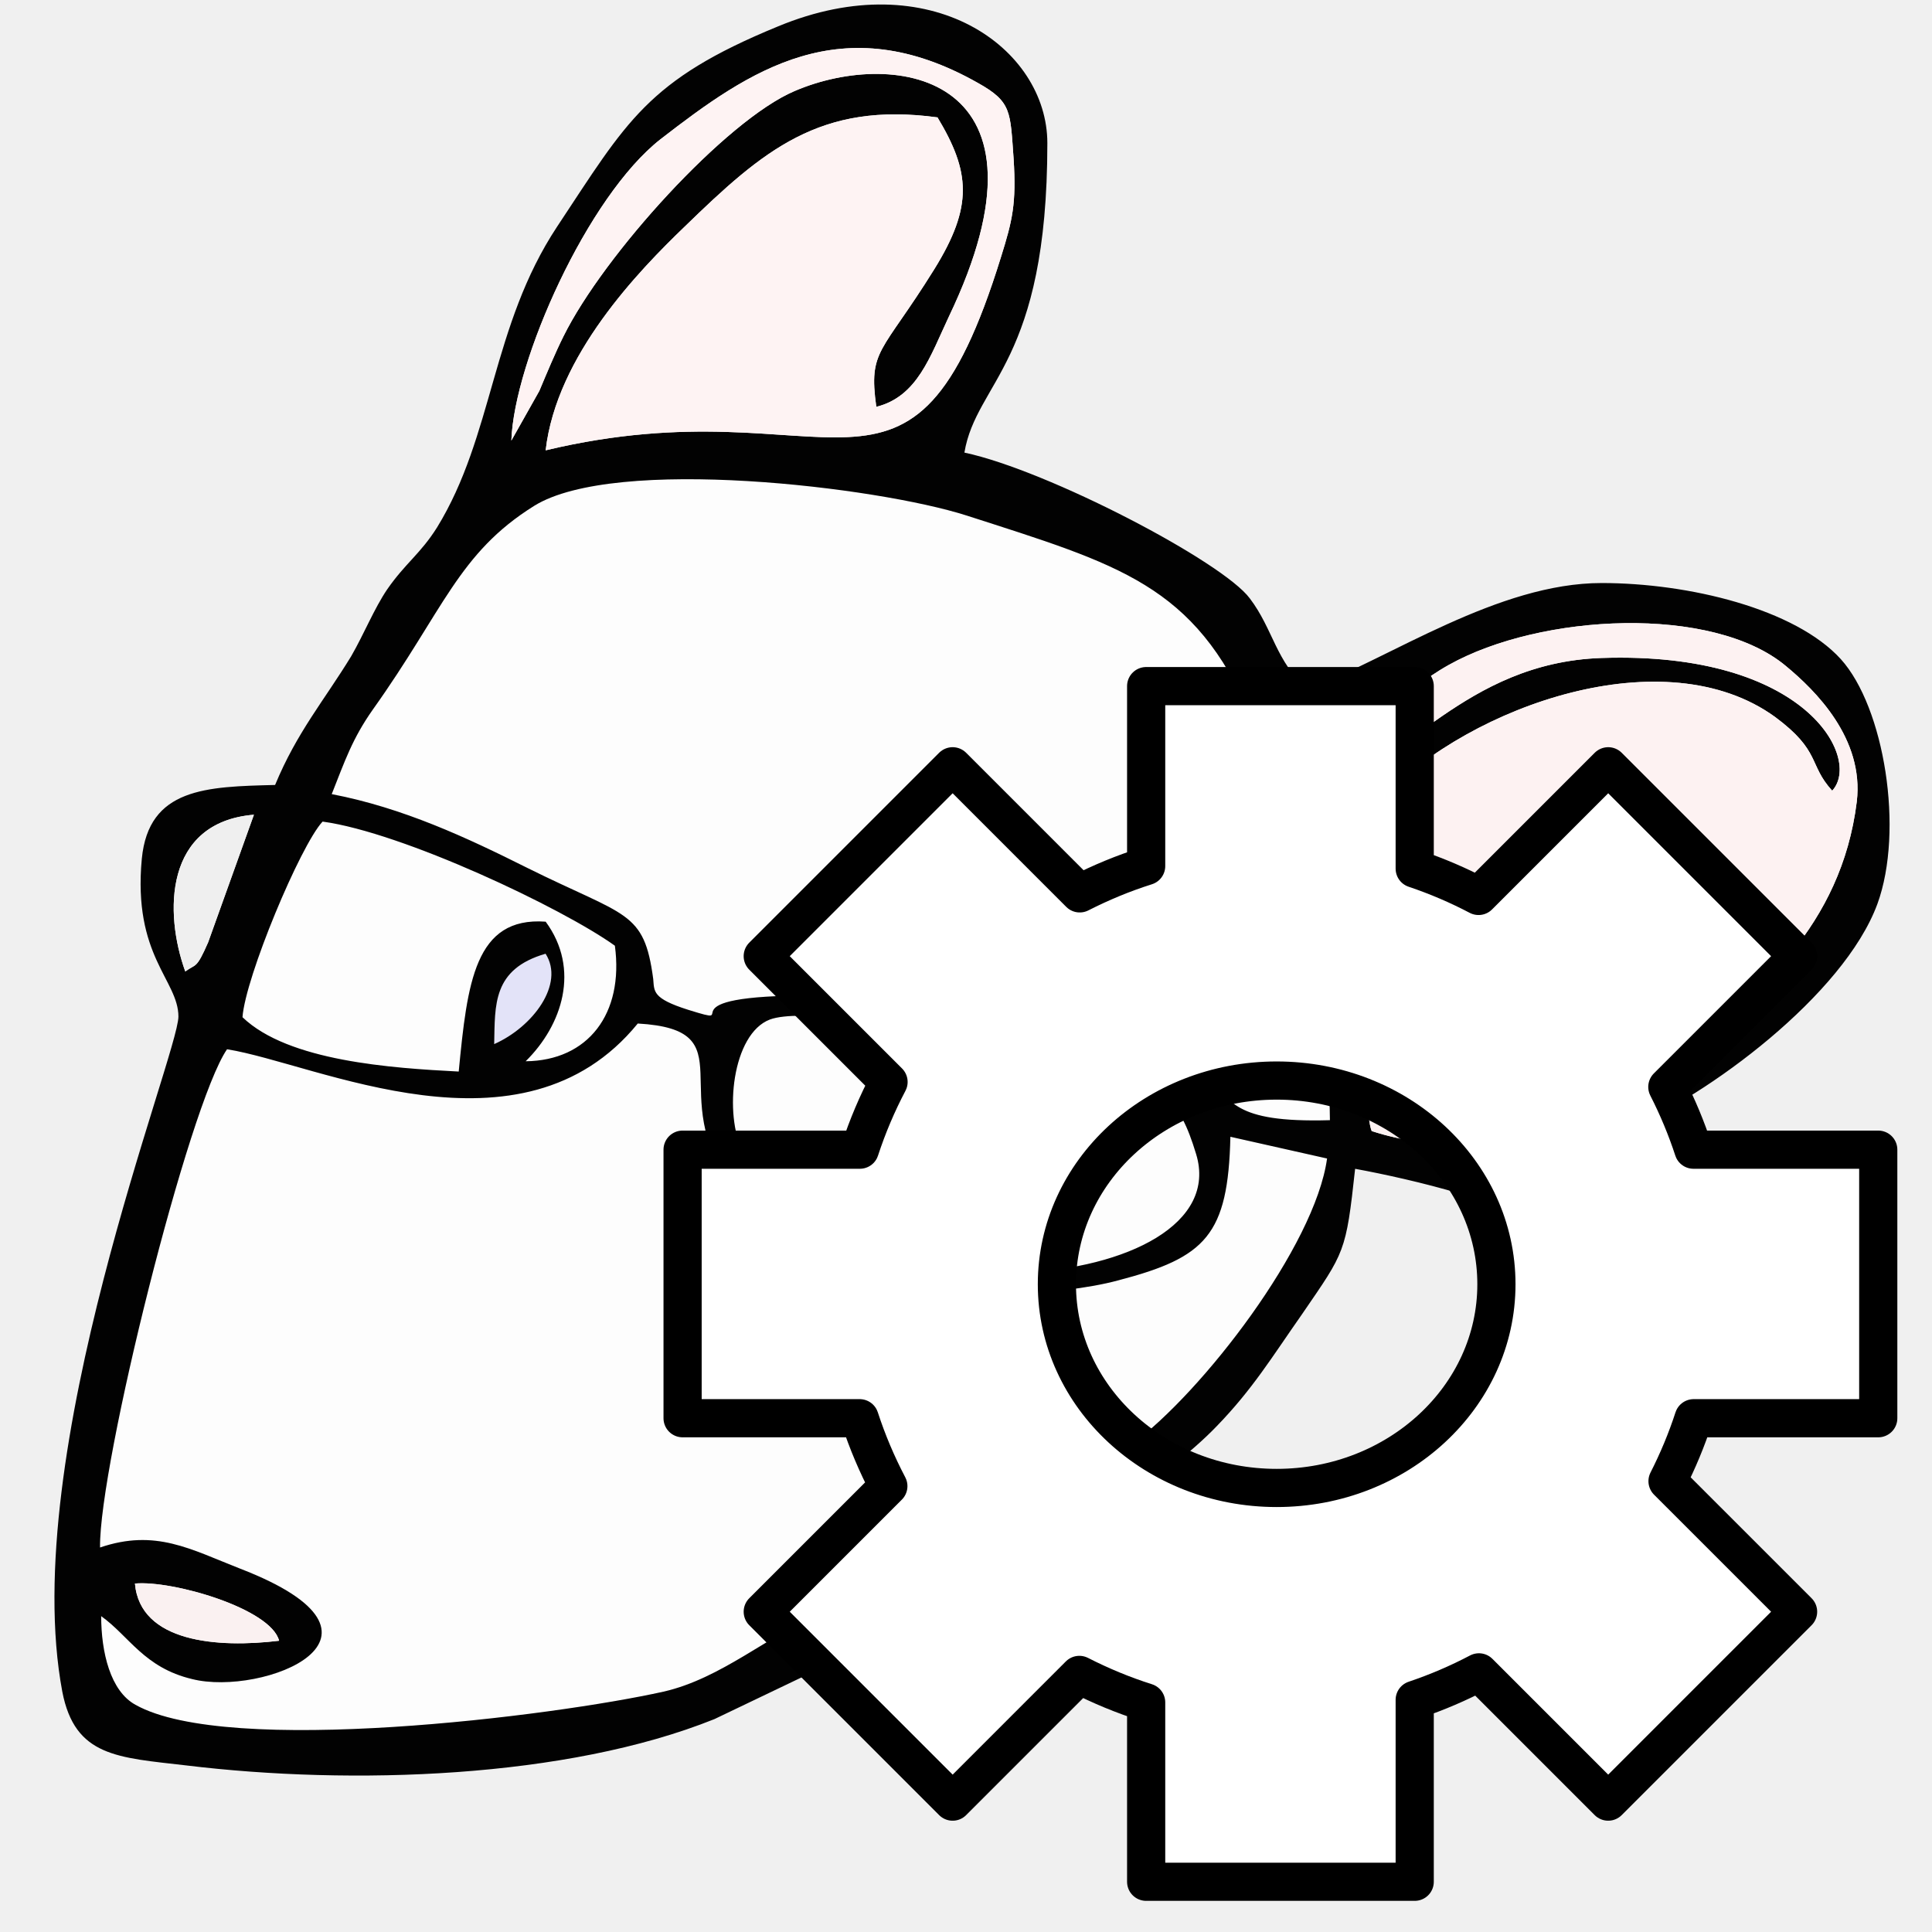
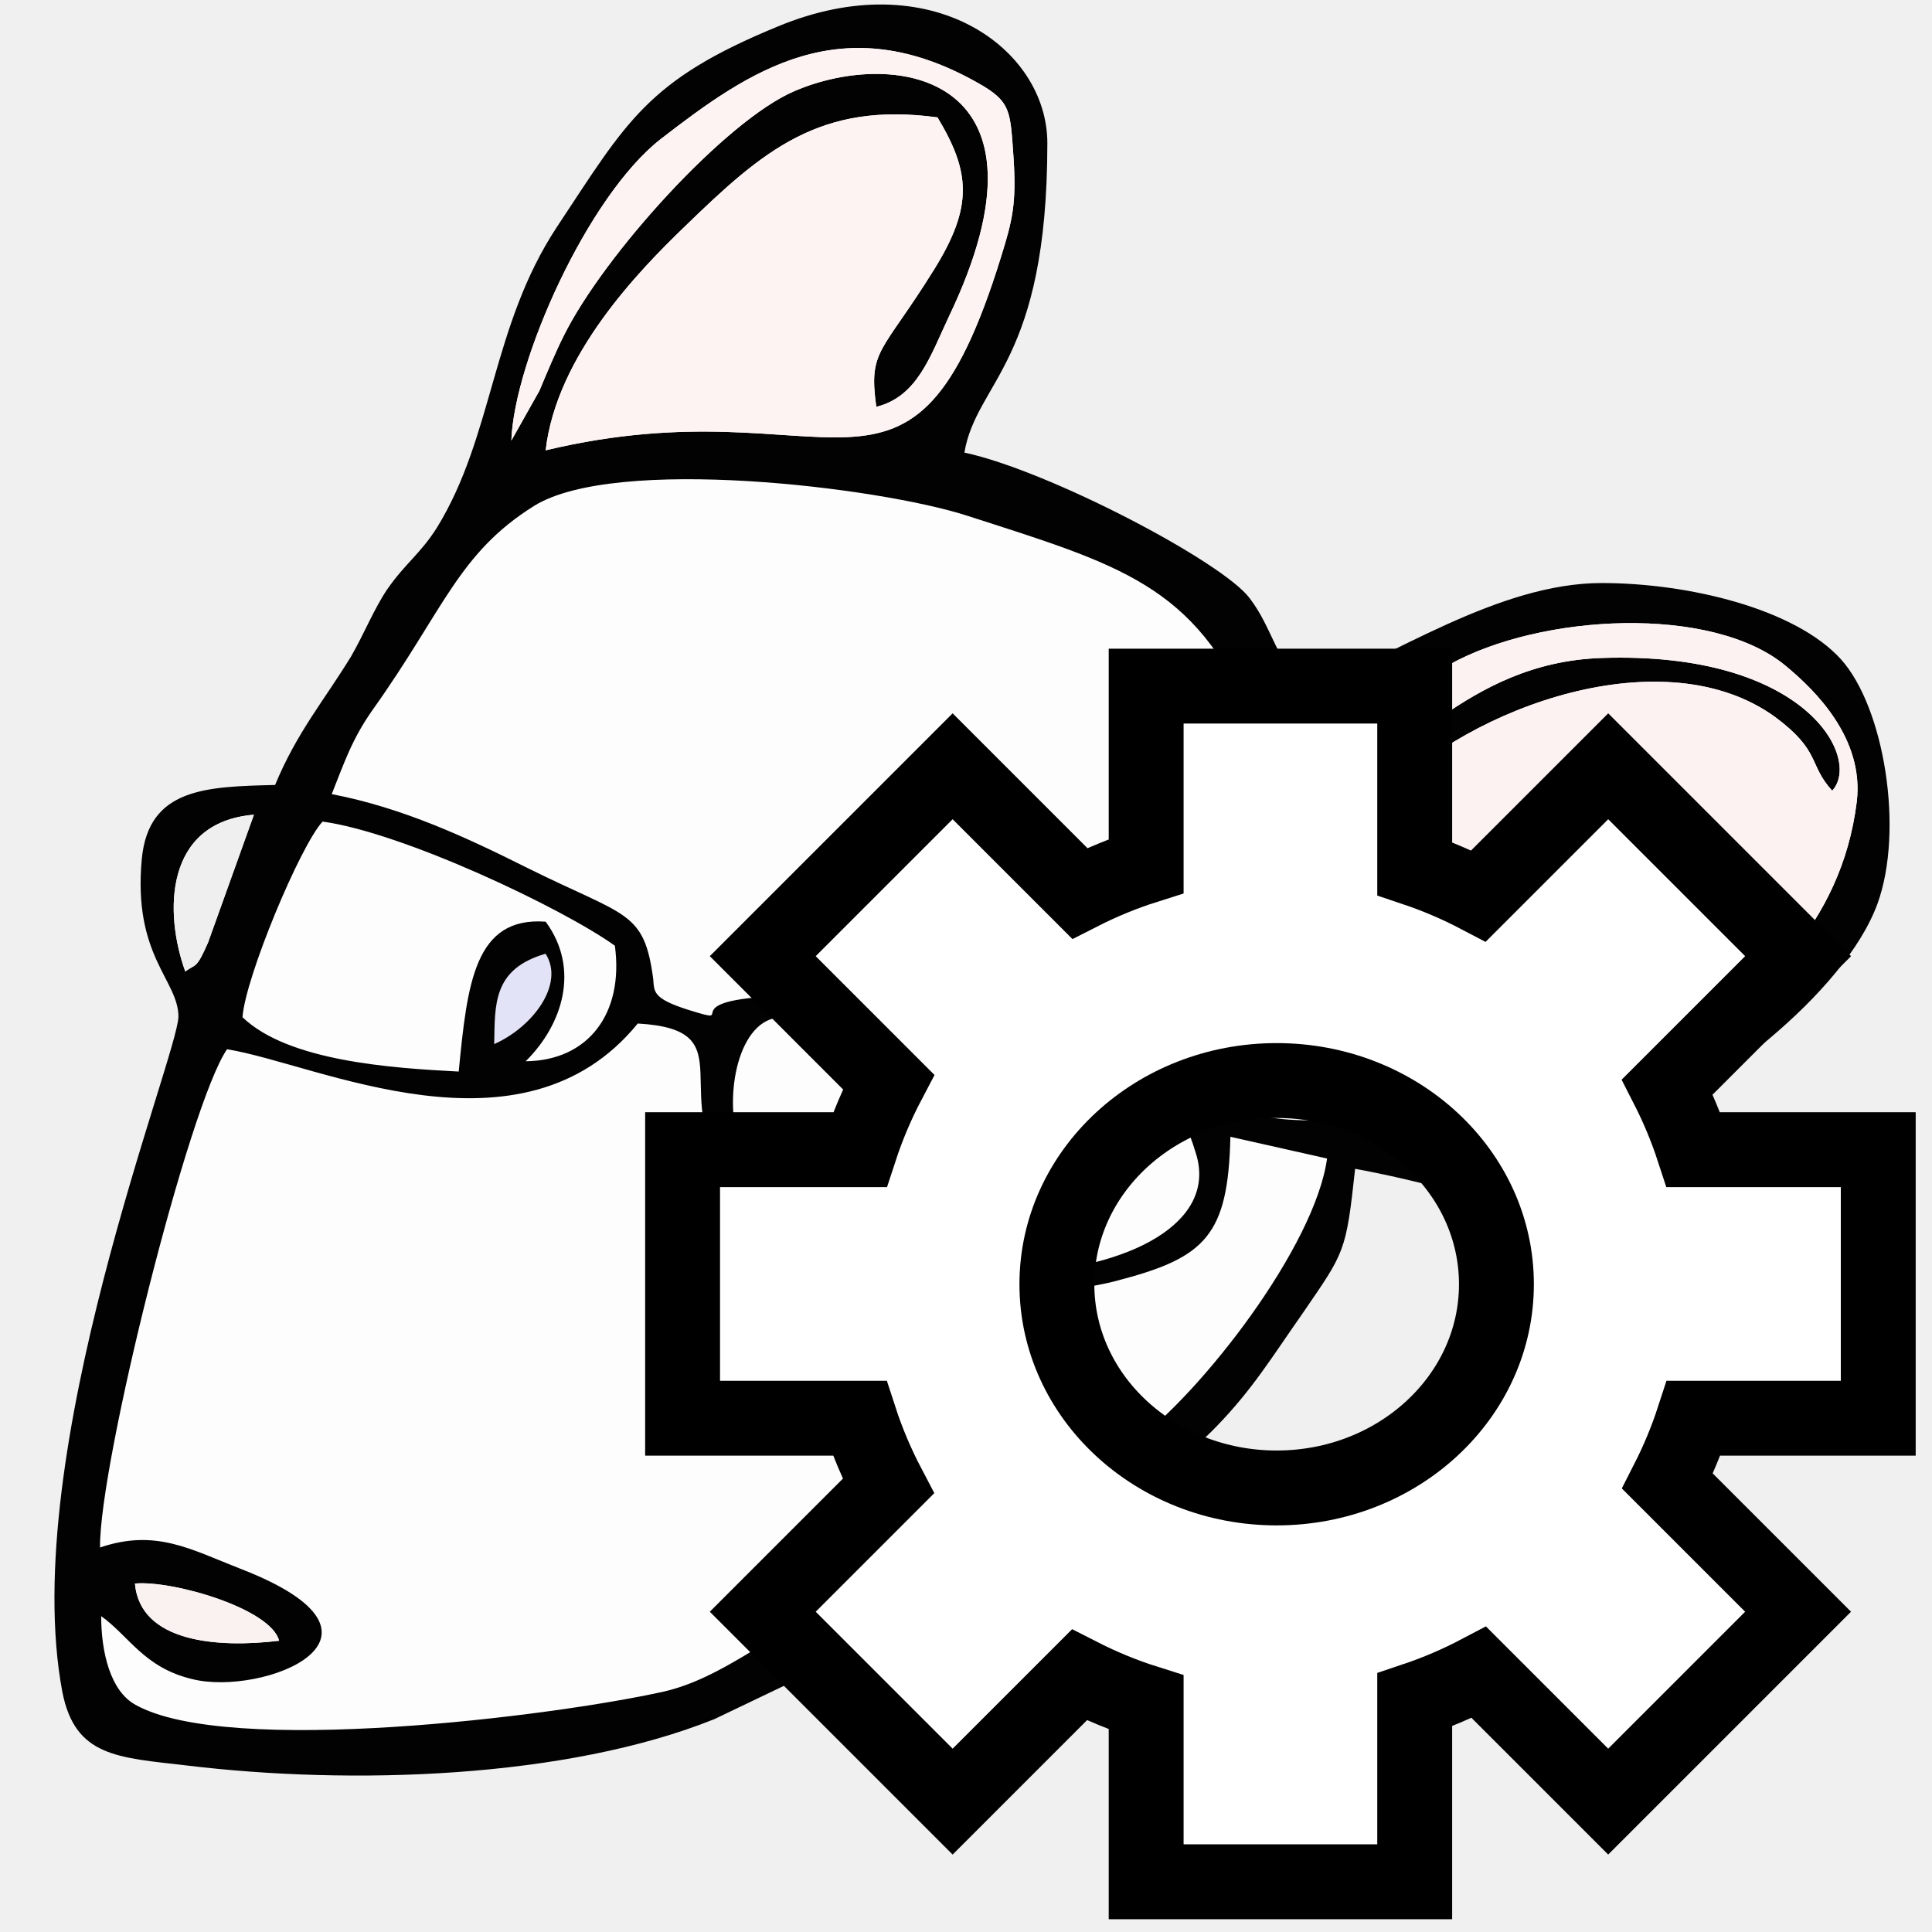
<svg xmlns="http://www.w3.org/2000/svg" width="500" height="500" viewBox="0 0 500 500" version="1.1" id="svg1" xml:space="preserve">
  <defs id="defs1">
    <linearGradient id="swatch61">
      <stop style="stop-color:#5090d0;stop-opacity:1;" offset="0" id="stop61" />
    </linearGradient>
    <linearGradient id="swatch30">
      <stop style="stop-color:#f9f9f9;stop-opacity:1;" offset="0" id="stop30" />
    </linearGradient>
  </defs>
  <g id="g11" transform="matrix(1.855238,0,0,1.855238,14.08948,1.164662)">
    <path d="m 61.342,145.021 c 5.405,-2.394 9.87,-8.379 7.168,-12.608 -7.403,2.155 -7.05,7.102 -7.168,12.608 z" fill="#e3e3f8" id="path1" />
    <path d="m 118.159,158.746 c 5.064,-1.277 9.926,-5.745 7.191,-10.374 -3.95,2.155 -6.482,5.107 -7.191,10.374 z" fill="#e3e3f8" id="path2" />
    <path d="m 6.521,224.819 c 0,5.027 1.277,10.454 4.788,12.369 12.927,7.262 58.253,1.596 73.654,-1.835 8.06,-1.835 14.603,-7.82 22.184,-11.092 17.077,-7.421 29.445,-13.406 43.091,-23.381 9.895,-7.262 25.615,-27.69 27.291,-39.899 l -13.486,-3.032 c -0.319,13.725 -3.431,16.837 -15.64,20.029 -8.219,2.234 -24.259,2.713 -32.637,1.277 -11.092,-1.835 -16.119,-7.661 -21.146,-14.284 -9.735,-12.927 2.155,-21.944 -13.246,-22.822 -16.199,19.87 -44.767,5.586 -57.295,3.591 -5.346,7.74 -17.875,58.013 -17.717,69.504 7.742,-2.633 12.61,0.239 19.552,2.953 24.578,9.496 3.112,17.875 -6.703,15.401 -6.703,-1.596 -8.778,-5.985 -12.688,-8.778 z" fill="#fdfdfd" id="path3" />
    <path d="m 38.68,110.149 c 9.975,1.915 18.832,6.065 27.291,10.294 13.805,6.863 16.279,5.905 17.556,15.481 0.16,1.756 -0.16,2.713 4.868,4.309 8.459,2.633 -4.868,-2.075 17.795,-1.995 13.486,0.08 44.368,5.506 54.342,11.81 4.149,2.633 3.352,5.985 17.396,5.586 -0.16,-16.518 -4.548,-41.176 -11.012,-56.337 C 159.015,80.943 148.562,78.15 127.256,71.288 114.807,67.298 78.259,62.909 66.928,69.931 56.315,76.554 54.32,84.454 44.425,98.339 c -2.873,4.07 -3.91,7.182 -5.745,11.81 z" fill="#fdfdfd" id="path4" />
    <path d="m 126.537,144.064 c 7.98,3.272 -0.399,24.418 -11.491,19.311 -3.591,-10.134 4.947,-15.88 7.262,-20.428 -4.788,-0.718 -18.433,-2.873 -22.503,-1.357 -5.267,1.995 -6.464,13.246 -3.751,18.513 12.768,25.057 69.185,19.71 63.2,0.239 -2.394,-7.9 -4.628,-9.177 -12.688,-11.89 -6.464,-2.155 -12.927,-4.389 -20.029,-4.389 z" fill="#fdfdfd" id="path5" />
    <path d="m 26.231,141.271 c 6.384,6.144 20.827,7.102 30.164,7.581 1.197,-12.369 2.234,-21.625 12.129,-20.907 4.868,6.623 2.314,14.443 -2.793,19.471 8.698,-0.08 13.725,-6.623 12.448,-16.119 -7.341,-5.267 -29.605,-15.8 -40.777,-17.316 -3.112,3.352 -10.773,21.705 -11.172,27.291 z" fill="#fdfdfd" id="path6" />
    <path d="m 11.229,220.271 c 5.267,-0.479 18.992,3.511 20.109,7.98 -8.538,1.037 -19.391,0.239 -20.109,-7.98 z m -4.708,4.548 c 3.91,2.793 5.985,7.182 12.688,8.778 9.815,2.474 31.281,-5.905 6.703,-15.401 C 18.97,215.483 14.102,212.61 6.36,215.243 6.202,203.752 18.73,153.48 24.077,145.739 c 12.528,1.995 41.096,16.279 57.295,-3.591 15.401,0.878 3.511,9.895 13.246,22.822 5.027,6.623 10.055,12.448 21.146,14.284 8.379,1.436 24.418,0.958 32.637,-1.277 12.209,-3.192 15.321,-6.304 15.64,-20.029 l 13.486,3.032 c -1.676,12.209 -17.396,32.637 -27.291,39.899 -13.645,9.975 -26.014,15.96 -43.091,23.381 -7.581,3.272 -14.124,9.257 -22.184,11.092 -15.401,3.431 -60.726,9.097 -73.654,1.835 -3.511,-1.915 -4.788,-7.341 -4.788,-12.369 z M 118.159,158.746 c 0.709,-5.267 3.241,-8.219 7.191,-10.374 2.735,4.628 -2.127,9.097 -7.191,10.374 z m 8.379,-14.683 c 7.102,0 13.566,2.234 20.029,4.389 8.06,2.713 10.294,3.99 12.688,11.89 5.985,19.471 -50.432,24.817 -63.2,-0.239 -2.713,-5.267 -1.516,-16.518 3.751,-18.513 4.07,-1.516 17.715,0.638 22.503,1.357 -2.314,4.548 -10.853,10.294 -7.262,20.428 11.092,5.107 19.471,-16.039 11.491,-19.311 z m -65.195,0.958 c 0.118,-5.506 -0.235,-10.454 7.168,-12.608 2.703,4.229 -1.763,10.214 -7.168,12.608 z M 26.231,141.271 c 0.399,-5.586 8.06,-23.939 11.172,-27.291 11.172,1.516 33.435,12.05 40.777,17.316 1.277,9.496 -3.751,16.039 -12.448,16.119 5.107,-5.027 7.661,-12.847 2.793,-19.471 -9.895,-0.718 -10.932,8.538 -12.129,20.907 -9.336,-0.479 -23.78,-1.436 -30.164,-7.581 z m -7.98,-6.384 c -2.953,-8.139 -2.953,-20.827 9.576,-21.865 l -6.384,17.795 c -1.676,3.83 -1.676,2.953 -3.192,4.07 z m 20.428,-24.737 c 1.835,-4.628 2.873,-7.74 5.745,-11.81 9.895,-13.885 11.89,-21.785 22.503,-28.408 11.331,-7.022 47.879,-2.633 60.327,1.357 21.306,6.863 31.76,9.656 39.66,28.009 6.464,15.162 10.853,39.819 11.012,56.337 -14.044,0.399 -13.246,-2.953 -17.396,-5.586 -9.975,-6.304 -40.857,-11.73 -54.342,-11.81 -22.663,-0.08 -9.336,4.628 -17.795,1.995 -5.027,-1.596 -4.708,-2.554 -4.868,-4.309 -1.277,-9.576 -3.751,-8.618 -17.556,-15.481 -8.459,-4.229 -17.316,-8.379 -27.291,-10.294 z m 141.243,-3.91 c -1.516,-5.027 1.277,-4.708 6.144,-8.139 2.793,-1.995 5.027,-4.07 8.459,-5.985 12.847,-7.182 36.787,-8.379 47.001,0.16 4.149,3.431 10.932,10.134 9.895,18.912 -2.155,17.476 -14.124,27.052 -23.939,35.031 -9.975,8.139 -26.573,16.518 -43.729,10.932 -1.436,-3.511 -0.319,-25.775 -1.995,-33.994 -1.516,-7.341 -0.718,-8.139 3.511,-12.528 12.448,-12.927 39.42,-22.343 54.741,-11.252 6.464,4.788 4.628,6.623 7.98,10.294 4.149,-4.469 -3.591,-19.471 -32.159,-18.513 -19.391,0.638 -27.77,15.8 -35.909,15.082 z M 63.736,60.834 c 0.399,-11.092 10.613,-34.074 20.827,-42.054 12.369,-9.576 25.296,-18.593 44.288,-7.82 4.708,2.633 4.469,3.99 4.947,10.533 0.399,6.304 -0.16,8.618 -1.756,13.725 -12.608,40.697 -23.141,17.316 -63.519,26.972 1.516,-13.246 13.007,-25.057 19.391,-31.201 10.932,-10.613 18.832,-17.476 35.271,-15.241 4.548,7.581 5.027,12.369 -0.479,21.226 -7.341,11.81 -9.177,11.092 -8.06,19.152 5.745,-1.436 7.501,-7.022 10.134,-12.608 16.039,-33.515 -7.262,-37.585 -21.545,-31.44 -9.576,4.07 -26.653,22.902 -32.238,34.233 -1.117,2.234 -2.314,5.107 -3.352,7.581 z m 63.2,1.676 c 1.676,-9.975 11.571,-12.448 11.571,-43.171 0,-13.246 -16.279,-25.136 -37.585,-16.279 C 82.648,10.561 79.855,16.307 70.12,30.99 60.943,44.875 61.263,60.116 53.363,72.963 c -2.314,3.671 -4.389,4.947 -6.942,8.618 -1.835,2.713 -3.192,6.144 -5.027,9.336 -3.751,6.144 -7.581,10.613 -10.613,17.955 -9.576,0.239 -17.635,0.399 -18.593,10.294 -1.277,13.566 5.107,16.917 5.107,22.024 -0.08,5.506 -22.423,61.046 -16.199,94.162 1.756,9.097 7.74,9.177 17.316,10.294 23.062,2.793 52.986,1.835 73.654,-6.464 l 37.505,-17.955 c 9.496,-5.346 25.456,-15.481 32.558,-22.902 5.027,-5.187 7.661,-9.576 11.97,-15.72 5.905,-8.618 6.065,-8.459 7.341,-20.189 7.82,1.436 22.423,4.868 27.291,9.097 -0.559,5.506 -3.272,2.873 -3.272,7.82 3.112,0.08 8.299,-3.83 9.576,-8.139 -3.272,-4.788 -6.703,-3.99 -11.411,-7.82 3.751,-2.953 10.533,-4.309 15.72,-6.464 11.172,-4.628 30.243,-18.673 34.952,-31.44 3.751,-10.294 0.958,-27.451 -5.107,-34.154 -6.384,-7.022 -21.226,-10.613 -33.356,-10.613 -14.443,0 -29.366,10.374 -41.016,14.842 -4.469,-3.91 -4.788,-8.379 -8.06,-12.688 -3.751,-5.107 -28.169,-17.875 -39.819,-20.349 z" fill="#020202" id="path7" />
    <path d="m 179.922,106.239 c 8.139,0.718 16.518,-14.443 35.909,-15.082 28.568,-0.958 36.308,14.044 32.159,18.513 -3.352,-3.671 -1.516,-5.506 -7.98,-10.294 -15.321,-11.092 -42.293,-1.676 -54.741,11.252 -4.229,4.389 -5.027,5.187 -3.511,12.528 1.676,8.219 0.559,30.483 1.995,33.994 17.157,5.586 33.755,-2.793 43.729,-10.932 9.815,-7.98 21.785,-17.556 23.939,-35.031 1.037,-8.778 -5.745,-15.481 -9.895,-18.912 -10.214,-8.538 -34.154,-7.341 -47.001,-0.16 -3.431,1.915 -5.666,3.99 -8.459,5.985 -4.868,3.431 -7.661,3.112 -6.144,8.139 z" fill="#fdf2f2" id="path8" />
    <path d="m 63.736,60.834 3.91,-6.942 c 1.037,-2.474 2.234,-5.346 3.352,-7.581 5.586,-11.331 22.663,-30.164 32.238,-34.233 14.284,-6.144 37.585,-2.075 21.545,31.44 -2.633,5.586 -4.389,11.172 -10.134,12.608 -1.117,-8.06 0.718,-7.341 8.06,-19.152 5.506,-8.858 5.027,-13.645 0.479,-21.226 -16.438,-2.234 -24.338,4.628 -35.271,15.241 -6.384,6.144 -17.875,17.955 -19.391,31.201 40.378,-9.656 50.911,13.725 63.519,-26.972 1.596,-5.107 2.155,-7.421 1.756,-13.725 -0.479,-6.543 -0.239,-7.9 -4.947,-10.533 C 109.86,0.188 96.932,9.205 84.564,18.781 74.349,26.76 64.135,49.742 63.736,60.834 Z" fill="#fef3f3" id="path9" />
    <path d="m 18.251,134.887 c 1.516,-1.117 1.516,-0.239 3.192,-4.07 l 6.384,-17.795 c -12.528,1.037 -12.528,13.725 -9.576,21.865 z" fill="#efefef" id="path10" />
    <path d="m 31.338,228.25 c -1.117,-4.469 -14.842,-8.459 -20.109,-7.98 0.718,8.219 11.571,9.017 20.109,7.98 z" fill="#faf1f1" id="path11" />
  </g>
-   <path id="path7-6" style="color:#000000;fill:#ffffff;fill-opacity:1;stroke:#000000;stroke-width:9.88;stroke-linejoin:round;stroke-dasharray:none;stroke-opacity:1;paint-order:markers fill stroke" d="m 296.625,177.567 v 46.569 c -5.957,1.881 -11.694,4.268 -17.192,7.068 l -32.892,-32.892 -49.143,49.143 32.557,32.557 c -2.943,5.59 -5.435,11.445 -7.422,17.523 h -45.879 v 69.5 h 45.827 c 1.983,6.097 4.478,11.968 7.424,17.575 l -32.505,32.505 49.143,49.143 32.792,-32.792 c 5.528,2.822 11.298,5.227 17.29,7.12 v 46.414 h 69.5 v -47.081 c 5.756,-1.935 11.311,-4.317 16.623,-7.114 l 33.452,33.452 49.143,-49.143 -33.788,-33.788 c 2.657,-5.218 4.93,-10.657 6.762,-16.29 h 47.772 v -69.5 h -47.824 c -1.835,-5.615 -4.105,-11.037 -6.76,-16.238 l 33.842,-33.842 -49.143,-49.143 -33.555,33.555 c -5.282,-2.775 -10.803,-5.141 -16.523,-7.064 v -47.237 z m 33.773,102.076 a 56.875,52.719 0 0 1 56.875,52.718 56.875,52.719 0 0 1 -56.875,52.72 56.875,52.719 0 0 1 -56.875,-52.72 56.875,52.719 0 0 1 56.875,-52.718 z" />
+   <path id="path7-6" style="color:#000000;fill:#ffffff;fill-opacity:1;stroke:#000000;stroke-width:19.38;stroke-linejoin:miter;stroke-dasharray:none;stroke-opacity:1;paint-order:markers fill stroke" d="m 296.625,177.567 v 46.569 c -5.957,1.881 -11.694,4.268 -17.192,7.068 l -32.892,-32.892 -49.143,49.143 32.557,32.557 c -2.943,5.59 -5.435,11.445 -7.422,17.523 h -45.879 v 69.5 h 45.827 c 1.983,6.097 4.478,11.968 7.424,17.575 l -32.505,32.505 49.143,49.143 32.792,-32.792 c 5.528,2.822 11.298,5.227 17.29,7.12 v 46.414 h 69.5 v -47.081 c 5.756,-1.935 11.311,-4.317 16.623,-7.114 l 33.452,33.452 49.143,-49.143 -33.788,-33.788 c 2.657,-5.218 4.93,-10.657 6.762,-16.29 h 47.772 v -69.5 h -47.824 c -1.835,-5.615 -4.105,-11.037 -6.76,-16.238 l 33.842,-33.842 -49.143,-49.143 -33.555,33.555 c -5.282,-2.775 -10.803,-5.141 -16.523,-7.064 v -47.237 z m 33.773,102.076 a 56.875,52.719 0 0 1 56.875,52.718 56.875,52.719 0 0 1 -56.875,52.72 56.875,52.719 0 0 1 -56.875,-52.72 56.875,52.719 0 0 1 56.875,-52.718 z" />
</svg>
